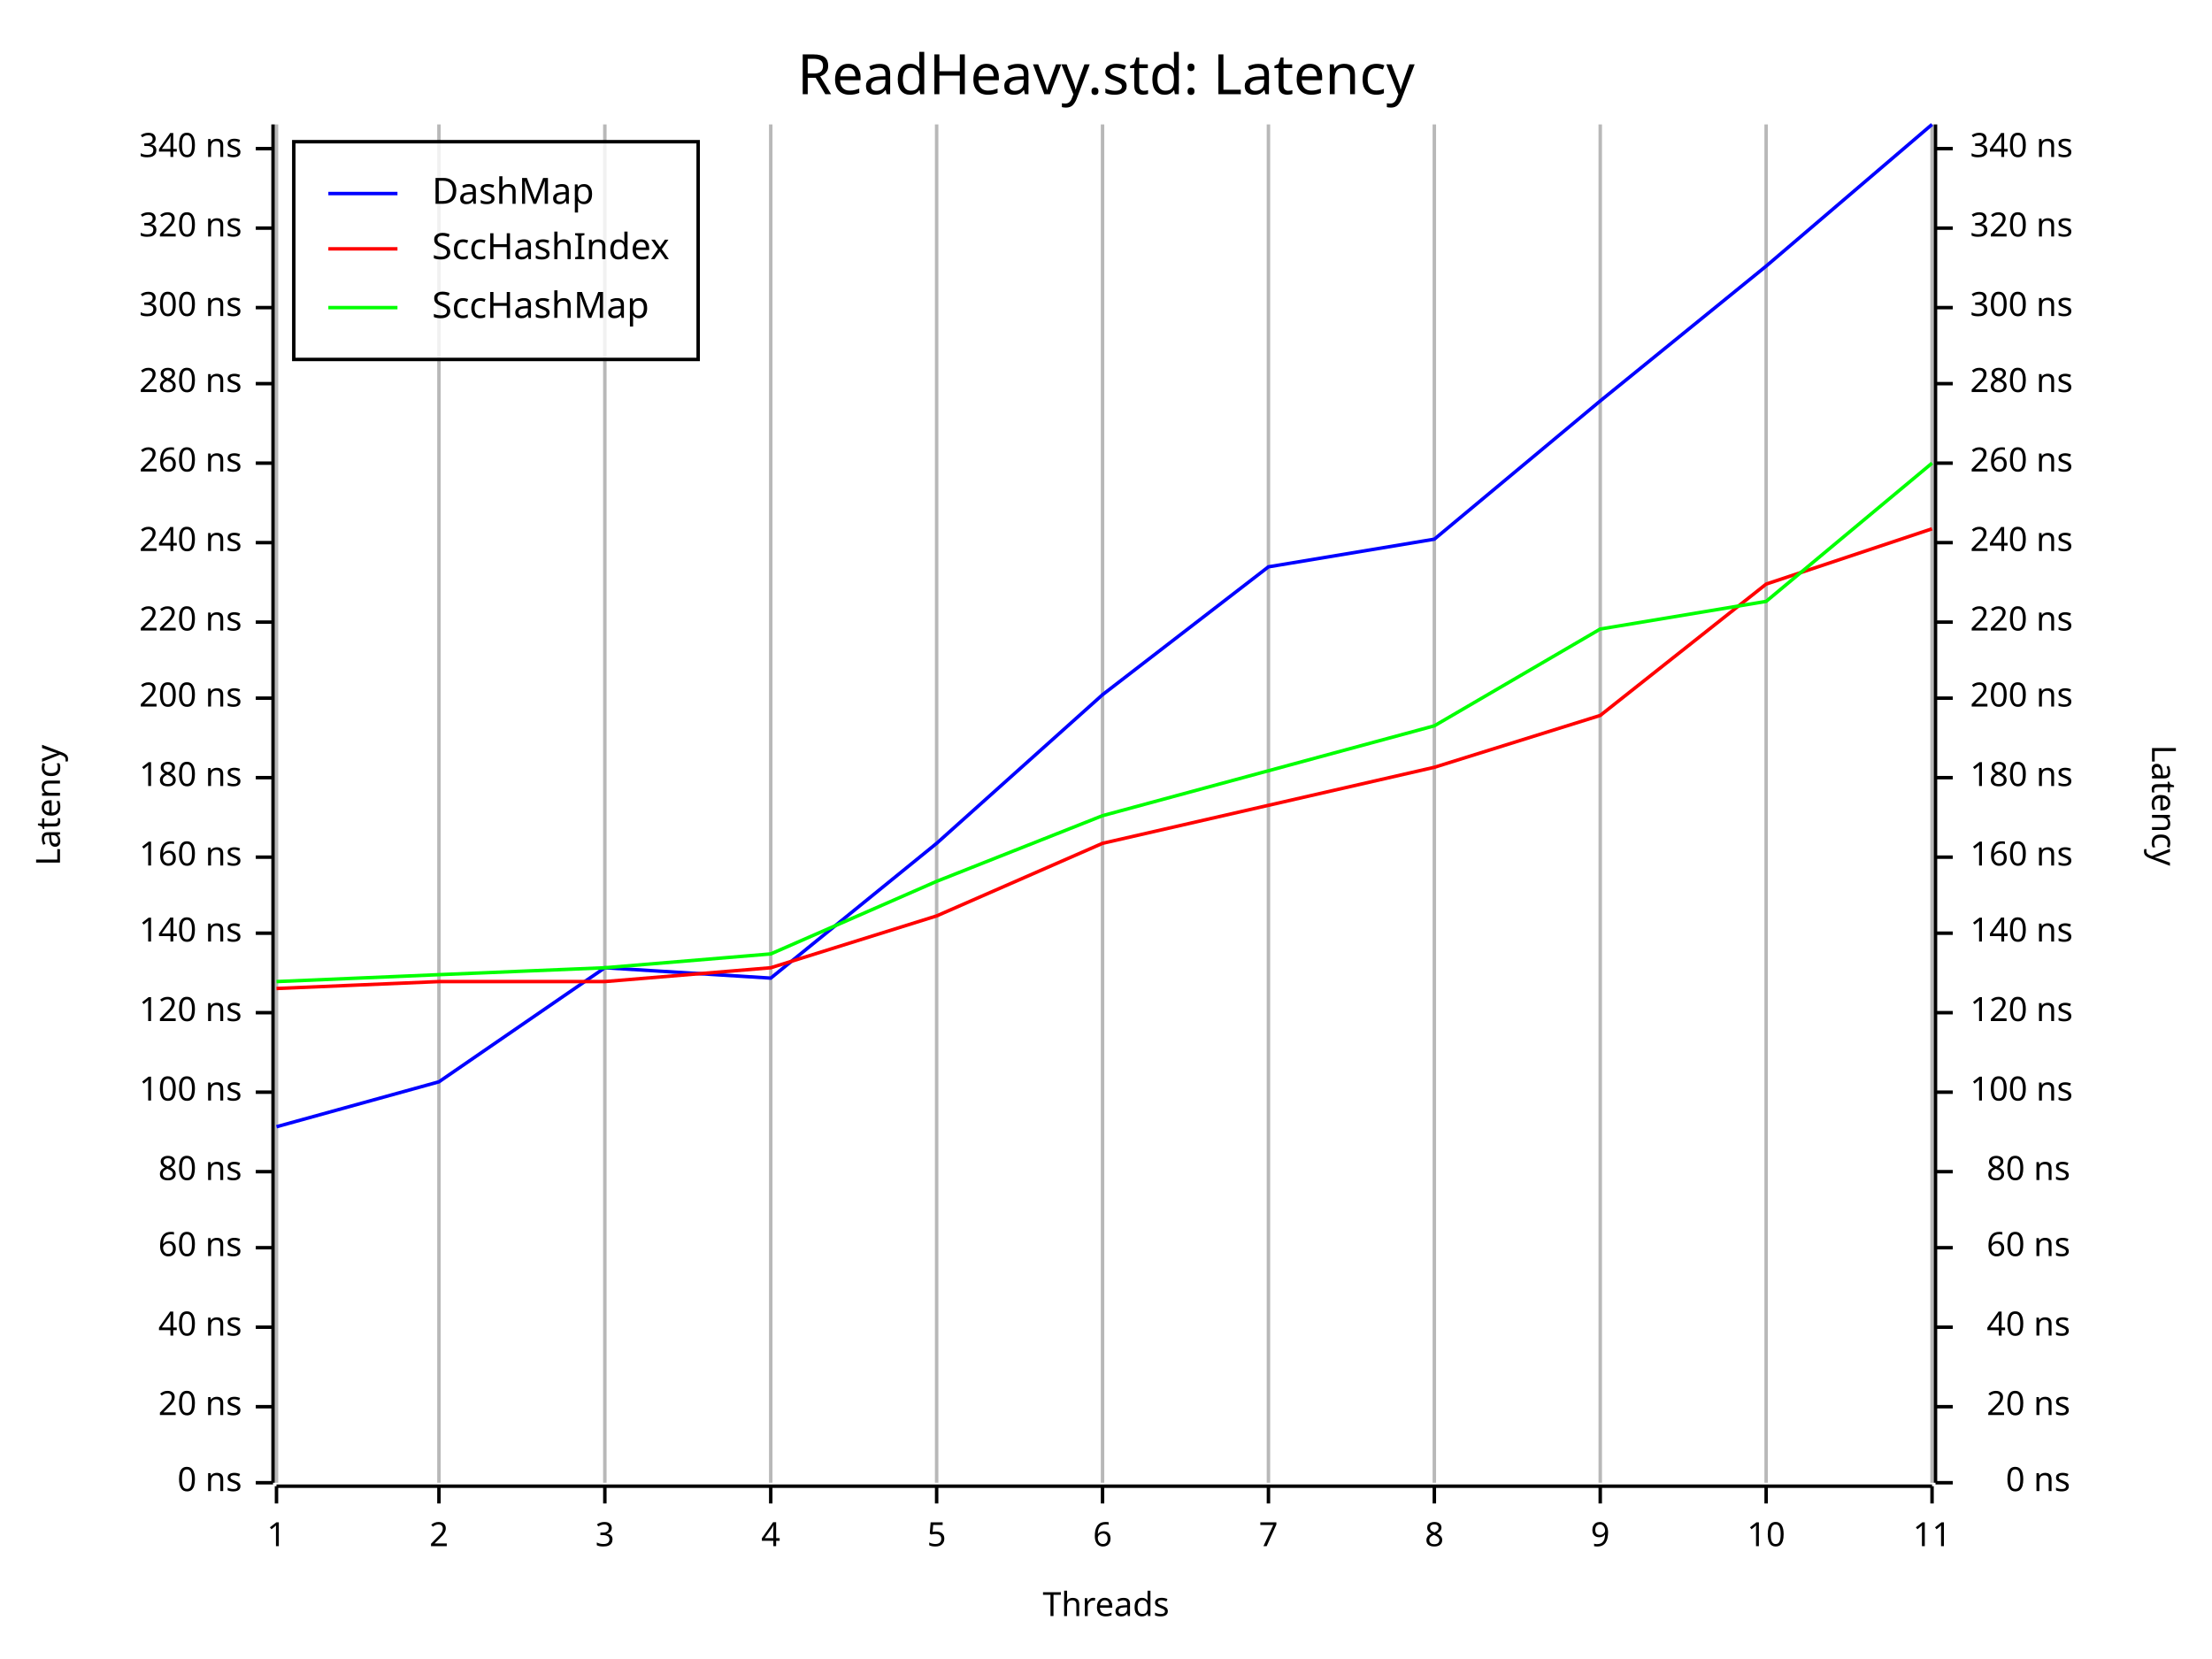
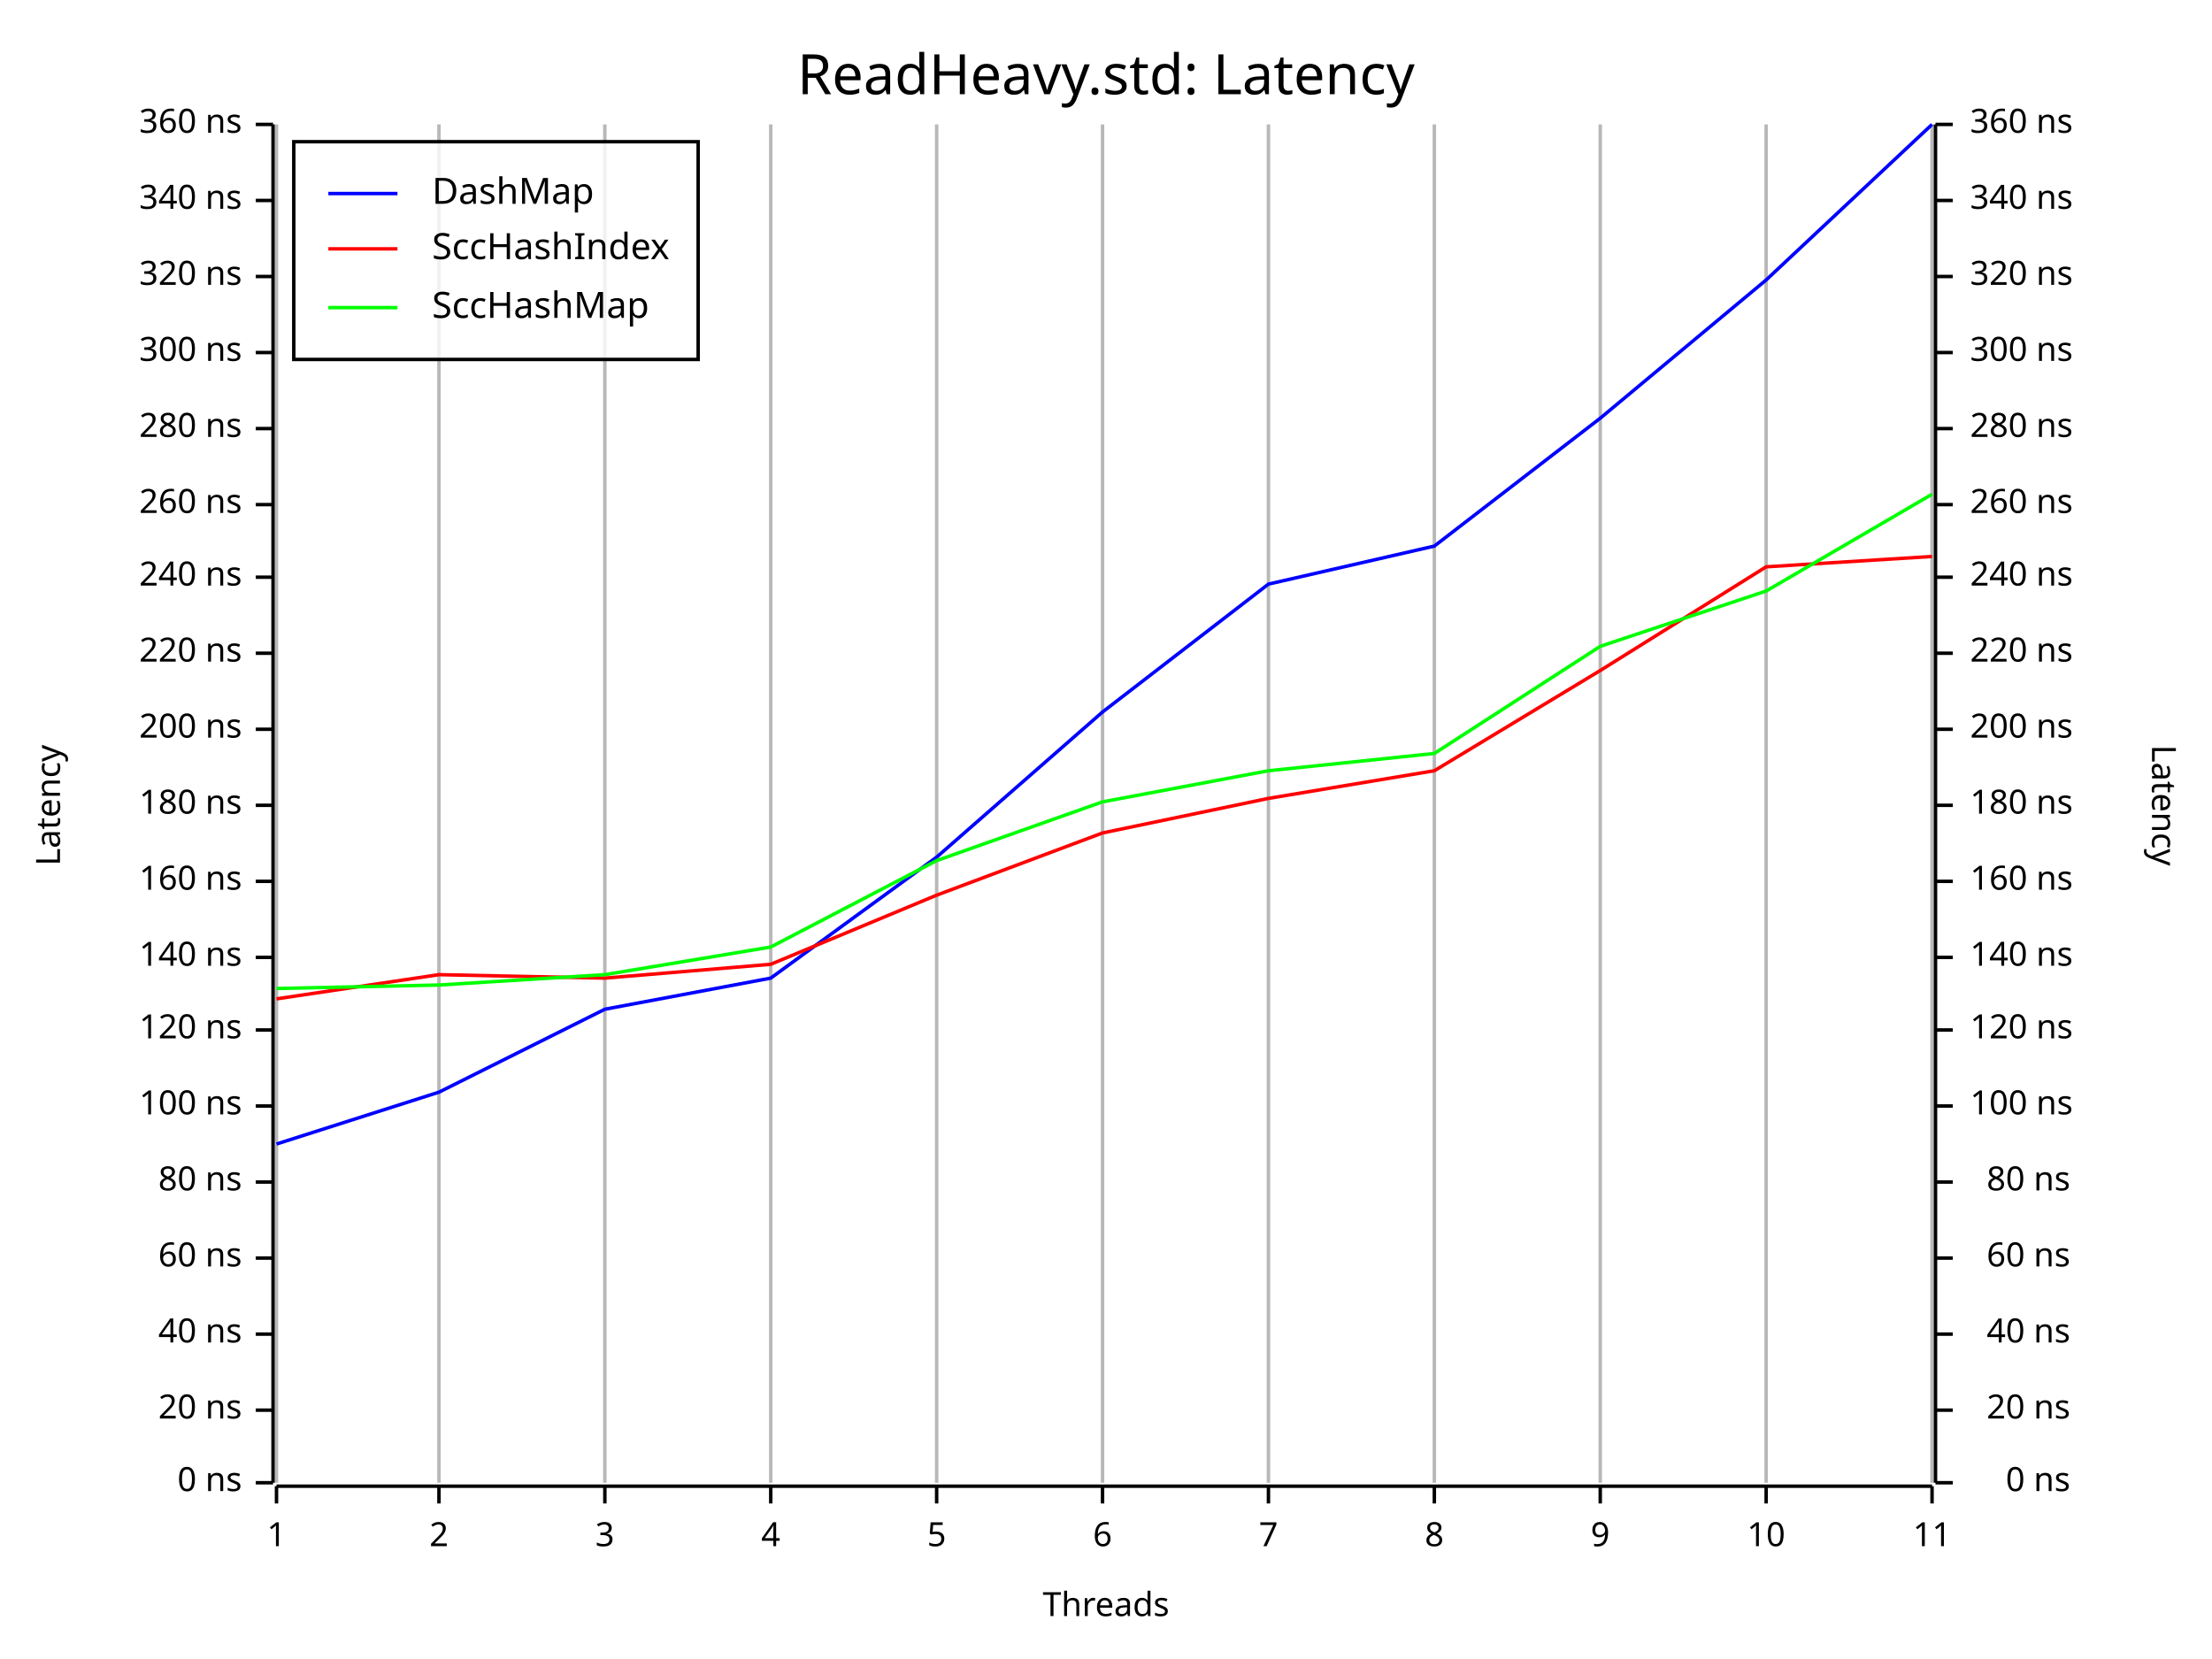
<svg xmlns="http://www.w3.org/2000/svg" width="640" height="480" viewBox="0 0 640 480">
  <rect x="0" y="0" width="640" height="480" opacity="1" fill="#FFFFFF" stroke="none" />
  <text x="320" y="15" dy="0.76em" text-anchor="middle" font-family="Fira Code" font-size="16.129" opacity="1" fill="#000000">
ReadHeavy.std: Latency
</text>
  <line opacity="0.1" stroke="#000000" stroke-width="1" x1="80" y1="429" x2="80" y2="36" />
  <line opacity="0.1" stroke="#000000" stroke-width="1" x1="127" y1="429" x2="127" y2="36" />
  <line opacity="0.1" stroke="#000000" stroke-width="1" x1="175" y1="429" x2="175" y2="36" />
  <line opacity="0.1" stroke="#000000" stroke-width="1" x1="223" y1="429" x2="223" y2="36" />
  <line opacity="0.1" stroke="#000000" stroke-width="1" x1="271" y1="429" x2="271" y2="36" />
  <line opacity="0.1" stroke="#000000" stroke-width="1" x1="319" y1="429" x2="319" y2="36" />
  <line opacity="0.1" stroke="#000000" stroke-width="1" x1="367" y1="429" x2="367" y2="36" />
  <line opacity="0.1" stroke="#000000" stroke-width="1" x1="415" y1="429" x2="415" y2="36" />
  <line opacity="0.1" stroke="#000000" stroke-width="1" x1="463" y1="429" x2="463" y2="36" />
  <line opacity="0.1" stroke="#000000" stroke-width="1" x1="511" y1="429" x2="511" y2="36" />
  <line opacity="0.1" stroke="#000000" stroke-width="1" x1="559" y1="429" x2="559" y2="36" />
  <text x="10" y="233" dy="0.76em" text-anchor="middle" font-family="sans-serif" font-size="9.677" opacity="1" fill="#000000" transform="rotate(270, 10, 233)">
Latency
</text>
  <text x="320" y="470" dy="-0.5ex" text-anchor="middle" font-family="sans-serif" font-size="9.677" opacity="1" fill="#000000">
Threads
</text>
  <text x="630" y="233" dy="0.76em" text-anchor="middle" font-family="sans-serif" font-size="9.677" opacity="1" fill="#000000" transform="rotate(90, 630, 233)">
Latency
</text>
  <line opacity="0.2" stroke="#000000" stroke-width="1" x1="80" y1="429" x2="80" y2="36" />
  <line opacity="0.2" stroke="#000000" stroke-width="1" x1="127" y1="429" x2="127" y2="36" />
  <line opacity="0.2" stroke="#000000" stroke-width="1" x1="175" y1="429" x2="175" y2="36" />
  <line opacity="0.2" stroke="#000000" stroke-width="1" x1="223" y1="429" x2="223" y2="36" />
  <line opacity="0.2" stroke="#000000" stroke-width="1" x1="271" y1="429" x2="271" y2="36" />
  <line opacity="0.2" stroke="#000000" stroke-width="1" x1="319" y1="429" x2="319" y2="36" />
  <line opacity="0.2" stroke="#000000" stroke-width="1" x1="367" y1="429" x2="367" y2="36" />
  <line opacity="0.2" stroke="#000000" stroke-width="1" x1="415" y1="429" x2="415" y2="36" />
  <line opacity="0.2" stroke="#000000" stroke-width="1" x1="463" y1="429" x2="463" y2="36" />
  <line opacity="0.2" stroke="#000000" stroke-width="1" x1="511" y1="429" x2="511" y2="36" />
  <line opacity="0.2" stroke="#000000" stroke-width="1" x1="559" y1="429" x2="559" y2="36" />
  <polyline fill="none" opacity="1" stroke="#000000" stroke-width="1" points="79,36 79,429 " />
  <text x="70" y="429" dy="0.5ex" text-anchor="end" font-family="sans-serif" font-size="9.677" opacity="1" fill="#000000">
0 ns
</text>
  <polyline fill="none" opacity="1" stroke="#000000" stroke-width="1" points="74,429 79,429 " />
-   <text x="70" y="407" dy="0.5ex" text-anchor="end" font-family="sans-serif" font-size="9.677" opacity="1" fill="#000000">
+   <text x="70" y="408" dy="0.5ex" text-anchor="end" font-family="sans-serif" font-size="9.677" opacity="1" fill="#000000">
20 ns
</text>
-   <polyline fill="none" opacity="1" stroke="#000000" stroke-width="1" points="74,407 79,407 " />
-   <text x="70" y="384" dy="0.5ex" text-anchor="end" font-family="sans-serif" font-size="9.677" opacity="1" fill="#000000">
+   <polyline fill="none" opacity="1" stroke="#000000" stroke-width="1" points="74,408 79,408 " />
+   <text x="70" y="386" dy="0.5ex" text-anchor="end" font-family="sans-serif" font-size="9.677" opacity="1" fill="#000000">
40 ns
</text>
-   <polyline fill="none" opacity="1" stroke="#000000" stroke-width="1" points="74,384 79,384 " />
-   <text x="70" y="361" dy="0.5ex" text-anchor="end" font-family="sans-serif" font-size="9.677" opacity="1" fill="#000000">
+   <polyline fill="none" opacity="1" stroke="#000000" stroke-width="1" points="74,386 79,386 " />
+   <text x="70" y="364" dy="0.5ex" text-anchor="end" font-family="sans-serif" font-size="9.677" opacity="1" fill="#000000">
60 ns
</text>
-   <polyline fill="none" opacity="1" stroke="#000000" stroke-width="1" points="74,361 79,361 " />
-   <text x="70" y="339" dy="0.5ex" text-anchor="end" font-family="sans-serif" font-size="9.677" opacity="1" fill="#000000">
+   <polyline fill="none" opacity="1" stroke="#000000" stroke-width="1" points="74,364 79,364 " />
+   <text x="70" y="342" dy="0.5ex" text-anchor="end" font-family="sans-serif" font-size="9.677" opacity="1" fill="#000000">
80 ns
</text>
-   <polyline fill="none" opacity="1" stroke="#000000" stroke-width="1" points="74,339 79,339 " />
-   <text x="70" y="316" dy="0.5ex" text-anchor="end" font-family="sans-serif" font-size="9.677" opacity="1" fill="#000000">
+   <polyline fill="none" opacity="1" stroke="#000000" stroke-width="1" points="74,342 79,342 " />
+   <text x="70" y="320" dy="0.5ex" text-anchor="end" font-family="sans-serif" font-size="9.677" opacity="1" fill="#000000">
100 ns
</text>
-   <polyline fill="none" opacity="1" stroke="#000000" stroke-width="1" points="74,316 79,316 " />
-   <text x="70" y="293" dy="0.5ex" text-anchor="end" font-family="sans-serif" font-size="9.677" opacity="1" fill="#000000">
+   <polyline fill="none" opacity="1" stroke="#000000" stroke-width="1" points="74,320 79,320 " />
+   <text x="70" y="298" dy="0.5ex" text-anchor="end" font-family="sans-serif" font-size="9.677" opacity="1" fill="#000000">
120 ns
</text>
-   <polyline fill="none" opacity="1" stroke="#000000" stroke-width="1" points="74,293 79,293 " />
-   <text x="70" y="270" dy="0.5ex" text-anchor="end" font-family="sans-serif" font-size="9.677" opacity="1" fill="#000000">
+   <polyline fill="none" opacity="1" stroke="#000000" stroke-width="1" points="74,298 79,298 " />
+   <text x="70" y="277" dy="0.5ex" text-anchor="end" font-family="sans-serif" font-size="9.677" opacity="1" fill="#000000">
140 ns
</text>
-   <polyline fill="none" opacity="1" stroke="#000000" stroke-width="1" points="74,270 79,270 " />
-   <text x="70" y="248" dy="0.5ex" text-anchor="end" font-family="sans-serif" font-size="9.677" opacity="1" fill="#000000">
+   <polyline fill="none" opacity="1" stroke="#000000" stroke-width="1" points="74,277 79,277 " />
+   <text x="70" y="255" dy="0.5ex" text-anchor="end" font-family="sans-serif" font-size="9.677" opacity="1" fill="#000000">
160 ns
</text>
-   <polyline fill="none" opacity="1" stroke="#000000" stroke-width="1" points="74,248 79,248 " />
-   <text x="70" y="225" dy="0.5ex" text-anchor="end" font-family="sans-serif" font-size="9.677" opacity="1" fill="#000000">
+   <polyline fill="none" opacity="1" stroke="#000000" stroke-width="1" points="74,255 79,255 " />
+   <text x="70" y="233" dy="0.5ex" text-anchor="end" font-family="sans-serif" font-size="9.677" opacity="1" fill="#000000">
180 ns
</text>
-   <polyline fill="none" opacity="1" stroke="#000000" stroke-width="1" points="74,225 79,225 " />
-   <text x="70" y="202" dy="0.5ex" text-anchor="end" font-family="sans-serif" font-size="9.677" opacity="1" fill="#000000">
+   <polyline fill="none" opacity="1" stroke="#000000" stroke-width="1" points="74,233 79,233 " />
+   <text x="70" y="211" dy="0.5ex" text-anchor="end" font-family="sans-serif" font-size="9.677" opacity="1" fill="#000000">
200 ns
</text>
-   <polyline fill="none" opacity="1" stroke="#000000" stroke-width="1" points="74,202 79,202 " />
-   <text x="70" y="180" dy="0.5ex" text-anchor="end" font-family="sans-serif" font-size="9.677" opacity="1" fill="#000000">
+   <polyline fill="none" opacity="1" stroke="#000000" stroke-width="1" points="74,211 79,211 " />
+   <text x="70" y="189" dy="0.5ex" text-anchor="end" font-family="sans-serif" font-size="9.677" opacity="1" fill="#000000">
220 ns
</text>
-   <polyline fill="none" opacity="1" stroke="#000000" stroke-width="1" points="74,180 79,180 " />
-   <text x="70" y="157" dy="0.5ex" text-anchor="end" font-family="sans-serif" font-size="9.677" opacity="1" fill="#000000">
+   <polyline fill="none" opacity="1" stroke="#000000" stroke-width="1" points="74,189 79,189 " />
+   <text x="70" y="167" dy="0.5ex" text-anchor="end" font-family="sans-serif" font-size="9.677" opacity="1" fill="#000000">
240 ns
</text>
-   <polyline fill="none" opacity="1" stroke="#000000" stroke-width="1" points="74,157 79,157 " />
-   <text x="70" y="134" dy="0.5ex" text-anchor="end" font-family="sans-serif" font-size="9.677" opacity="1" fill="#000000">
+   <polyline fill="none" opacity="1" stroke="#000000" stroke-width="1" points="74,167 79,167 " />
+   <text x="70" y="146" dy="0.5ex" text-anchor="end" font-family="sans-serif" font-size="9.677" opacity="1" fill="#000000">
260 ns
</text>
-   <polyline fill="none" opacity="1" stroke="#000000" stroke-width="1" points="74,134 79,134 " />
-   <text x="70" y="111" dy="0.5ex" text-anchor="end" font-family="sans-serif" font-size="9.677" opacity="1" fill="#000000">
+   <polyline fill="none" opacity="1" stroke="#000000" stroke-width="1" points="74,146 79,146 " />
+   <text x="70" y="124" dy="0.5ex" text-anchor="end" font-family="sans-serif" font-size="9.677" opacity="1" fill="#000000">
280 ns
</text>
-   <polyline fill="none" opacity="1" stroke="#000000" stroke-width="1" points="74,111 79,111 " />
-   <text x="70" y="89" dy="0.5ex" text-anchor="end" font-family="sans-serif" font-size="9.677" opacity="1" fill="#000000">
+   <polyline fill="none" opacity="1" stroke="#000000" stroke-width="1" points="74,124 79,124 " />
+   <text x="70" y="102" dy="0.5ex" text-anchor="end" font-family="sans-serif" font-size="9.677" opacity="1" fill="#000000">
300 ns
</text>
-   <polyline fill="none" opacity="1" stroke="#000000" stroke-width="1" points="74,89 79,89 " />
-   <text x="70" y="66" dy="0.5ex" text-anchor="end" font-family="sans-serif" font-size="9.677" opacity="1" fill="#000000">
+   <polyline fill="none" opacity="1" stroke="#000000" stroke-width="1" points="74,102 79,102 " />
+   <text x="70" y="80" dy="0.5ex" text-anchor="end" font-family="sans-serif" font-size="9.677" opacity="1" fill="#000000">
320 ns
</text>
-   <polyline fill="none" opacity="1" stroke="#000000" stroke-width="1" points="74,66 79,66 " />
-   <text x="70" y="43" dy="0.5ex" text-anchor="end" font-family="sans-serif" font-size="9.677" opacity="1" fill="#000000">
+   <polyline fill="none" opacity="1" stroke="#000000" stroke-width="1" points="74,80 79,80 " />
+   <text x="70" y="58" dy="0.5ex" text-anchor="end" font-family="sans-serif" font-size="9.677" opacity="1" fill="#000000">
340 ns
</text>
-   <polyline fill="none" opacity="1" stroke="#000000" stroke-width="1" points="74,43 79,43 " />
+   <polyline fill="none" opacity="1" stroke="#000000" stroke-width="1" points="74,58 79,58 " />
+   <text x="70" y="36" dy="0.5ex" text-anchor="end" font-family="sans-serif" font-size="9.677" opacity="1" fill="#000000">
+ 360 ns
+ </text>
+   <polyline fill="none" opacity="1" stroke="#000000" stroke-width="1" points="74,36 79,36 " />
  <polyline fill="none" opacity="1" stroke="#000000" stroke-width="1" points="80,430 559,430 " />
  <text x="80" y="440" dy="0.76em" text-anchor="middle" font-family="sans-serif" font-size="9.677" opacity="1" fill="#000000">
1
</text>
  <polyline fill="none" opacity="1" stroke="#000000" stroke-width="1" points="80,430 80,435 " />
  <text x="127" y="440" dy="0.76em" text-anchor="middle" font-family="sans-serif" font-size="9.677" opacity="1" fill="#000000">
2
</text>
  <polyline fill="none" opacity="1" stroke="#000000" stroke-width="1" points="127,430 127,435 " />
  <text x="175" y="440" dy="0.76em" text-anchor="middle" font-family="sans-serif" font-size="9.677" opacity="1" fill="#000000">
3
</text>
  <polyline fill="none" opacity="1" stroke="#000000" stroke-width="1" points="175,430 175,435 " />
  <text x="223" y="440" dy="0.76em" text-anchor="middle" font-family="sans-serif" font-size="9.677" opacity="1" fill="#000000">
4
</text>
  <polyline fill="none" opacity="1" stroke="#000000" stroke-width="1" points="223,430 223,435 " />
  <text x="271" y="440" dy="0.76em" text-anchor="middle" font-family="sans-serif" font-size="9.677" opacity="1" fill="#000000">
5
</text>
  <polyline fill="none" opacity="1" stroke="#000000" stroke-width="1" points="271,430 271,435 " />
  <text x="319" y="440" dy="0.76em" text-anchor="middle" font-family="sans-serif" font-size="9.677" opacity="1" fill="#000000">
6
</text>
  <polyline fill="none" opacity="1" stroke="#000000" stroke-width="1" points="319,430 319,435 " />
  <text x="367" y="440" dy="0.76em" text-anchor="middle" font-family="sans-serif" font-size="9.677" opacity="1" fill="#000000">
7
</text>
  <polyline fill="none" opacity="1" stroke="#000000" stroke-width="1" points="367,430 367,435 " />
  <text x="415" y="440" dy="0.76em" text-anchor="middle" font-family="sans-serif" font-size="9.677" opacity="1" fill="#000000">
8
</text>
  <polyline fill="none" opacity="1" stroke="#000000" stroke-width="1" points="415,430 415,435 " />
  <text x="463" y="440" dy="0.76em" text-anchor="middle" font-family="sans-serif" font-size="9.677" opacity="1" fill="#000000">
9
</text>
  <polyline fill="none" opacity="1" stroke="#000000" stroke-width="1" points="463,430 463,435 " />
  <text x="511" y="440" dy="0.76em" text-anchor="middle" font-family="sans-serif" font-size="9.677" opacity="1" fill="#000000">
10
</text>
  <polyline fill="none" opacity="1" stroke="#000000" stroke-width="1" points="511,430 511,435 " />
  <text x="559" y="440" dy="0.76em" text-anchor="middle" font-family="sans-serif" font-size="9.677" opacity="1" fill="#000000">
11
</text>
  <polyline fill="none" opacity="1" stroke="#000000" stroke-width="1" points="559,430 559,435 " />
  <polyline fill="none" opacity="1" stroke="#000000" stroke-width="1" points="560,36 560,429 " />
  <text x="599" y="429" dy="0.5ex" text-anchor="end" font-family="sans-serif" font-size="9.677" opacity="1" fill="#000000">
0 ns
</text>
  <polyline fill="none" opacity="1" stroke="#000000" stroke-width="1" points="560,429 565,429 " />
-   <text x="599" y="407" dy="0.5ex" text-anchor="end" font-family="sans-serif" font-size="9.677" opacity="1" fill="#000000">
+   <text x="599" y="408" dy="0.5ex" text-anchor="end" font-family="sans-serif" font-size="9.677" opacity="1" fill="#000000">
20 ns
</text>
-   <polyline fill="none" opacity="1" stroke="#000000" stroke-width="1" points="560,407 565,407 " />
-   <text x="599" y="384" dy="0.5ex" text-anchor="end" font-family="sans-serif" font-size="9.677" opacity="1" fill="#000000">
+   <polyline fill="none" opacity="1" stroke="#000000" stroke-width="1" points="560,408 565,408 " />
+   <text x="599" y="386" dy="0.5ex" text-anchor="end" font-family="sans-serif" font-size="9.677" opacity="1" fill="#000000">
40 ns
</text>
-   <polyline fill="none" opacity="1" stroke="#000000" stroke-width="1" points="560,384 565,384 " />
-   <text x="599" y="361" dy="0.5ex" text-anchor="end" font-family="sans-serif" font-size="9.677" opacity="1" fill="#000000">
+   <polyline fill="none" opacity="1" stroke="#000000" stroke-width="1" points="560,386 565,386 " />
+   <text x="599" y="364" dy="0.5ex" text-anchor="end" font-family="sans-serif" font-size="9.677" opacity="1" fill="#000000">
60 ns
</text>
-   <polyline fill="none" opacity="1" stroke="#000000" stroke-width="1" points="560,361 565,361 " />
-   <text x="599" y="339" dy="0.5ex" text-anchor="end" font-family="sans-serif" font-size="9.677" opacity="1" fill="#000000">
+   <polyline fill="none" opacity="1" stroke="#000000" stroke-width="1" points="560,364 565,364 " />
+   <text x="599" y="342" dy="0.5ex" text-anchor="end" font-family="sans-serif" font-size="9.677" opacity="1" fill="#000000">
80 ns
</text>
-   <polyline fill="none" opacity="1" stroke="#000000" stroke-width="1" points="560,339 565,339 " />
-   <text x="570" y="316" dy="0.5ex" text-anchor="start" font-family="sans-serif" font-size="9.677" opacity="1" fill="#000000">
+   <polyline fill="none" opacity="1" stroke="#000000" stroke-width="1" points="560,342 565,342 " />
+   <text x="570" y="320" dy="0.5ex" text-anchor="start" font-family="sans-serif" font-size="9.677" opacity="1" fill="#000000">
100 ns
</text>
-   <polyline fill="none" opacity="1" stroke="#000000" stroke-width="1" points="560,316 565,316 " />
-   <text x="570" y="293" dy="0.5ex" text-anchor="start" font-family="sans-serif" font-size="9.677" opacity="1" fill="#000000">
+   <polyline fill="none" opacity="1" stroke="#000000" stroke-width="1" points="560,320 565,320 " />
+   <text x="570" y="298" dy="0.5ex" text-anchor="start" font-family="sans-serif" font-size="9.677" opacity="1" fill="#000000">
120 ns
</text>
-   <polyline fill="none" opacity="1" stroke="#000000" stroke-width="1" points="560,293 565,293 " />
-   <text x="570" y="270" dy="0.5ex" text-anchor="start" font-family="sans-serif" font-size="9.677" opacity="1" fill="#000000">
+   <polyline fill="none" opacity="1" stroke="#000000" stroke-width="1" points="560,298 565,298 " />
+   <text x="570" y="277" dy="0.5ex" text-anchor="start" font-family="sans-serif" font-size="9.677" opacity="1" fill="#000000">
140 ns
</text>
-   <polyline fill="none" opacity="1" stroke="#000000" stroke-width="1" points="560,270 565,270 " />
-   <text x="570" y="248" dy="0.5ex" text-anchor="start" font-family="sans-serif" font-size="9.677" opacity="1" fill="#000000">
+   <polyline fill="none" opacity="1" stroke="#000000" stroke-width="1" points="560,277 565,277 " />
+   <text x="570" y="255" dy="0.5ex" text-anchor="start" font-family="sans-serif" font-size="9.677" opacity="1" fill="#000000">
160 ns
</text>
-   <polyline fill="none" opacity="1" stroke="#000000" stroke-width="1" points="560,248 565,248 " />
-   <text x="570" y="225" dy="0.5ex" text-anchor="start" font-family="sans-serif" font-size="9.677" opacity="1" fill="#000000">
+   <polyline fill="none" opacity="1" stroke="#000000" stroke-width="1" points="560,255 565,255 " />
+   <text x="570" y="233" dy="0.5ex" text-anchor="start" font-family="sans-serif" font-size="9.677" opacity="1" fill="#000000">
180 ns
</text>
-   <polyline fill="none" opacity="1" stroke="#000000" stroke-width="1" points="560,225 565,225 " />
-   <text x="570" y="202" dy="0.5ex" text-anchor="start" font-family="sans-serif" font-size="9.677" opacity="1" fill="#000000">
+   <polyline fill="none" opacity="1" stroke="#000000" stroke-width="1" points="560,233 565,233 " />
+   <text x="570" y="211" dy="0.5ex" text-anchor="start" font-family="sans-serif" font-size="9.677" opacity="1" fill="#000000">
200 ns
</text>
-   <polyline fill="none" opacity="1" stroke="#000000" stroke-width="1" points="560,202 565,202 " />
-   <text x="570" y="180" dy="0.5ex" text-anchor="start" font-family="sans-serif" font-size="9.677" opacity="1" fill="#000000">
+   <polyline fill="none" opacity="1" stroke="#000000" stroke-width="1" points="560,211 565,211 " />
+   <text x="570" y="189" dy="0.5ex" text-anchor="start" font-family="sans-serif" font-size="9.677" opacity="1" fill="#000000">
220 ns
</text>
-   <polyline fill="none" opacity="1" stroke="#000000" stroke-width="1" points="560,180 565,180 " />
-   <text x="570" y="157" dy="0.5ex" text-anchor="start" font-family="sans-serif" font-size="9.677" opacity="1" fill="#000000">
+   <polyline fill="none" opacity="1" stroke="#000000" stroke-width="1" points="560,189 565,189 " />
+   <text x="570" y="167" dy="0.5ex" text-anchor="start" font-family="sans-serif" font-size="9.677" opacity="1" fill="#000000">
240 ns
</text>
-   <polyline fill="none" opacity="1" stroke="#000000" stroke-width="1" points="560,157 565,157 " />
-   <text x="570" y="134" dy="0.5ex" text-anchor="start" font-family="sans-serif" font-size="9.677" opacity="1" fill="#000000">
+   <polyline fill="none" opacity="1" stroke="#000000" stroke-width="1" points="560,167 565,167 " />
+   <text x="570" y="146" dy="0.5ex" text-anchor="start" font-family="sans-serif" font-size="9.677" opacity="1" fill="#000000">
260 ns
</text>
-   <polyline fill="none" opacity="1" stroke="#000000" stroke-width="1" points="560,134 565,134 " />
-   <text x="570" y="111" dy="0.5ex" text-anchor="start" font-family="sans-serif" font-size="9.677" opacity="1" fill="#000000">
+   <polyline fill="none" opacity="1" stroke="#000000" stroke-width="1" points="560,146 565,146 " />
+   <text x="570" y="124" dy="0.5ex" text-anchor="start" font-family="sans-serif" font-size="9.677" opacity="1" fill="#000000">
280 ns
</text>
-   <polyline fill="none" opacity="1" stroke="#000000" stroke-width="1" points="560,111 565,111 " />
-   <text x="570" y="89" dy="0.5ex" text-anchor="start" font-family="sans-serif" font-size="9.677" opacity="1" fill="#000000">
+   <polyline fill="none" opacity="1" stroke="#000000" stroke-width="1" points="560,124 565,124 " />
+   <text x="570" y="102" dy="0.5ex" text-anchor="start" font-family="sans-serif" font-size="9.677" opacity="1" fill="#000000">
300 ns
</text>
-   <polyline fill="none" opacity="1" stroke="#000000" stroke-width="1" points="560,89 565,89 " />
-   <text x="570" y="66" dy="0.5ex" text-anchor="start" font-family="sans-serif" font-size="9.677" opacity="1" fill="#000000">
+   <polyline fill="none" opacity="1" stroke="#000000" stroke-width="1" points="560,102 565,102 " />
+   <text x="570" y="80" dy="0.5ex" text-anchor="start" font-family="sans-serif" font-size="9.677" opacity="1" fill="#000000">
320 ns
</text>
-   <polyline fill="none" opacity="1" stroke="#000000" stroke-width="1" points="560,66 565,66 " />
-   <text x="570" y="43" dy="0.5ex" text-anchor="start" font-family="sans-serif" font-size="9.677" opacity="1" fill="#000000">
+   <polyline fill="none" opacity="1" stroke="#000000" stroke-width="1" points="560,80 565,80 " />
+   <text x="570" y="58" dy="0.5ex" text-anchor="start" font-family="sans-serif" font-size="9.677" opacity="1" fill="#000000">
340 ns
</text>
-   <polyline fill="none" opacity="1" stroke="#000000" stroke-width="1" points="560,43 565,43 " />
-   <polyline fill="none" opacity="1" stroke="#0000FF" stroke-width="1" points="80,326 127,313 175,280 223,283 271,244 319,201 367,164 415,156 463,116 511,77 559,36 " />
-   <polyline fill="none" opacity="1" stroke="#FF0000" stroke-width="1" points="80,286 127,284 175,284 223,280 271,265 319,244 367,233 415,222 463,207 511,169 559,153 " />
-   <polyline fill="none" opacity="1" stroke="#00FF00" stroke-width="1" points="80,284 127,282 175,280 223,276 271,255 319,236 367,223 415,210 463,182 511,174 559,134 " />
+   <polyline fill="none" opacity="1" stroke="#000000" stroke-width="1" points="560,58 565,58 " />
+   <text x="570" y="36" dy="0.5ex" text-anchor="start" font-family="sans-serif" font-size="9.677" opacity="1" fill="#000000">
+ 360 ns
+ </text>
+   <polyline fill="none" opacity="1" stroke="#000000" stroke-width="1" points="560,36 565,36 " />
+   <polyline fill="none" opacity="1" stroke="#0000FF" stroke-width="1" points="80,331 127,316 175,292 223,283 271,248 319,206 367,169 415,158 463,121 511,81 559,36 " />
+   <polyline fill="none" opacity="1" stroke="#FF0000" stroke-width="1" points="80,289 127,282 175,283 223,279 271,259 319,241 367,231 415,223 463,194 511,164 559,161 " />
+   <polyline fill="none" opacity="1" stroke="#00FF00" stroke-width="1" points="80,286 127,285 175,282 223,274 271,249 319,232 367,223 415,218 463,187 511,171 559,143 " />
  <rect x="85" y="41" width="117" height="63" opacity="0.8" fill="#FFFFFF" stroke="none" />
  <rect x="85" y="41" width="117" height="63" opacity="1" fill="none" stroke="#000000" />
  <text x="125" y="51" dy="0.76em" text-anchor="start" font-family="Fira Code" font-size="10.484" opacity="1" fill="#000000">
DashMap
</text>
  <text x="125" y="67" dy="0.76em" text-anchor="start" font-family="Fira Code" font-size="10.484" opacity="1" fill="#000000">
SccHashIndex
</text>
  <text x="125" y="84" dy="0.76em" text-anchor="start" font-family="Fira Code" font-size="10.484" opacity="1" fill="#000000">
SccHashMap
</text>
  <polyline fill="none" opacity="1" stroke="#0000FF" stroke-width="1" points="95,56 115,56 " />
  <polyline fill="none" opacity="1" stroke="#FF0000" stroke-width="1" points="95,72 115,72 " />
  <polyline fill="none" opacity="1" stroke="#00FF00" stroke-width="1" points="95,89 115,89 " />
</svg>
